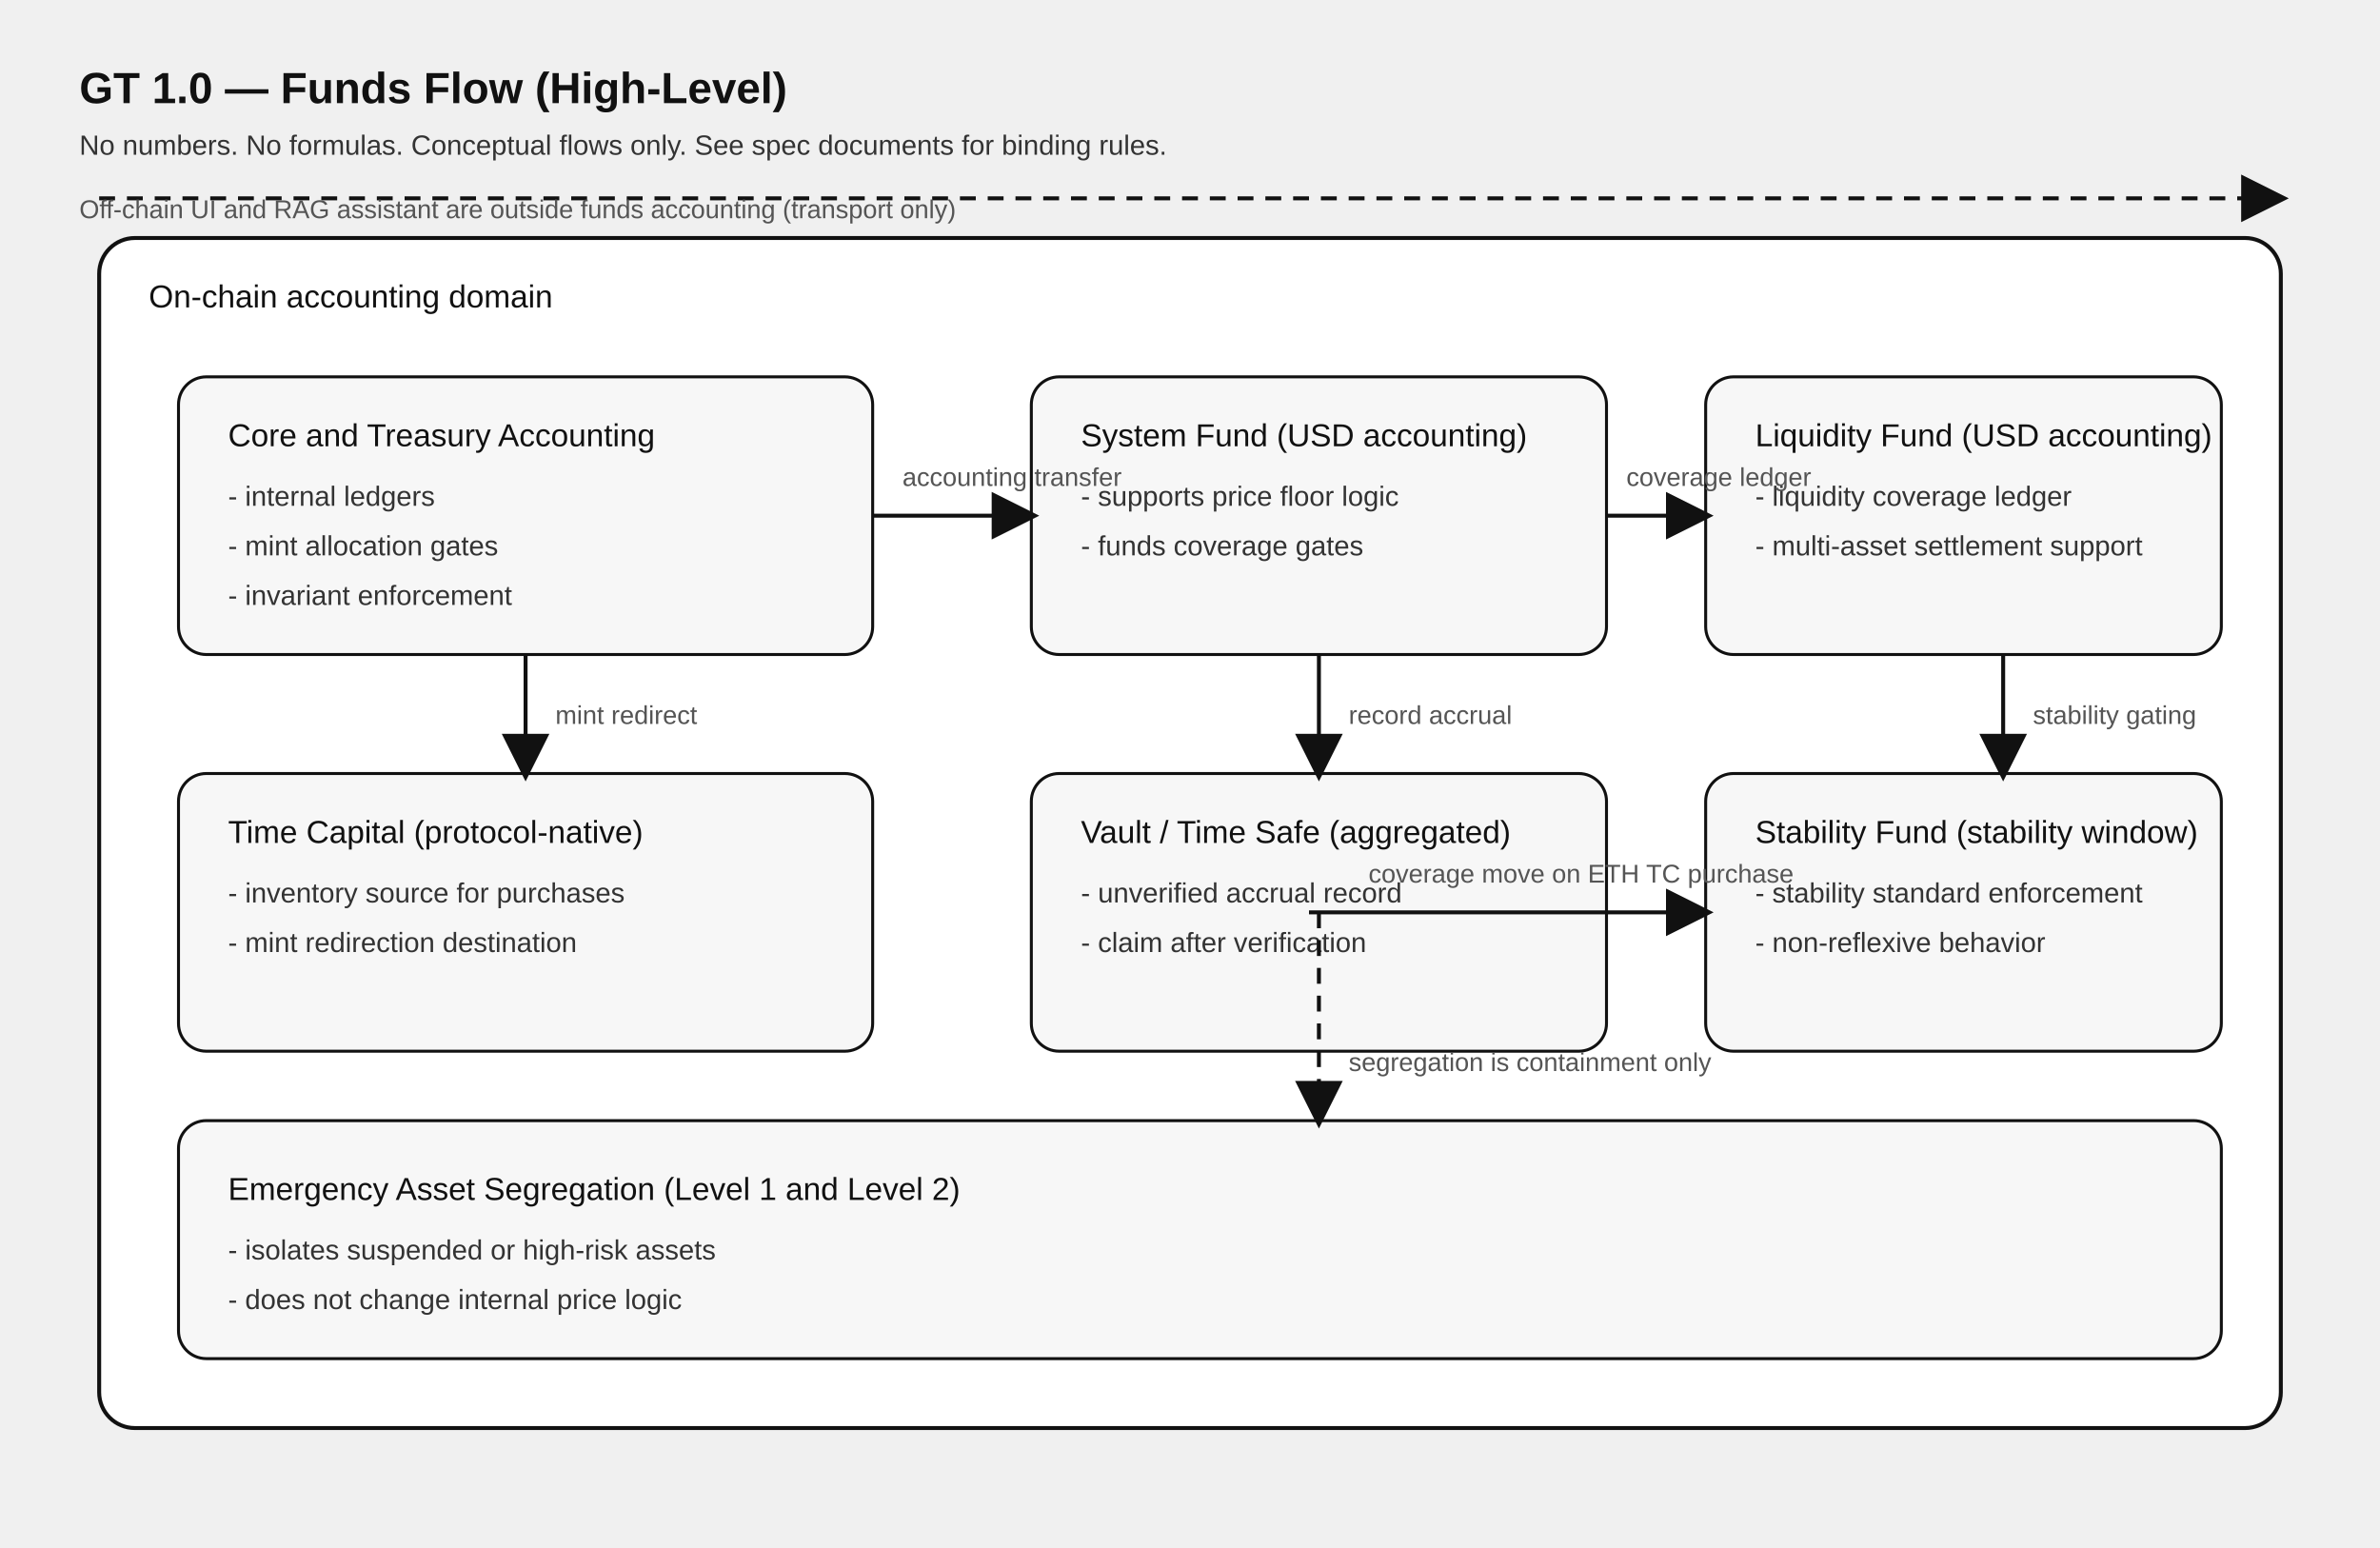
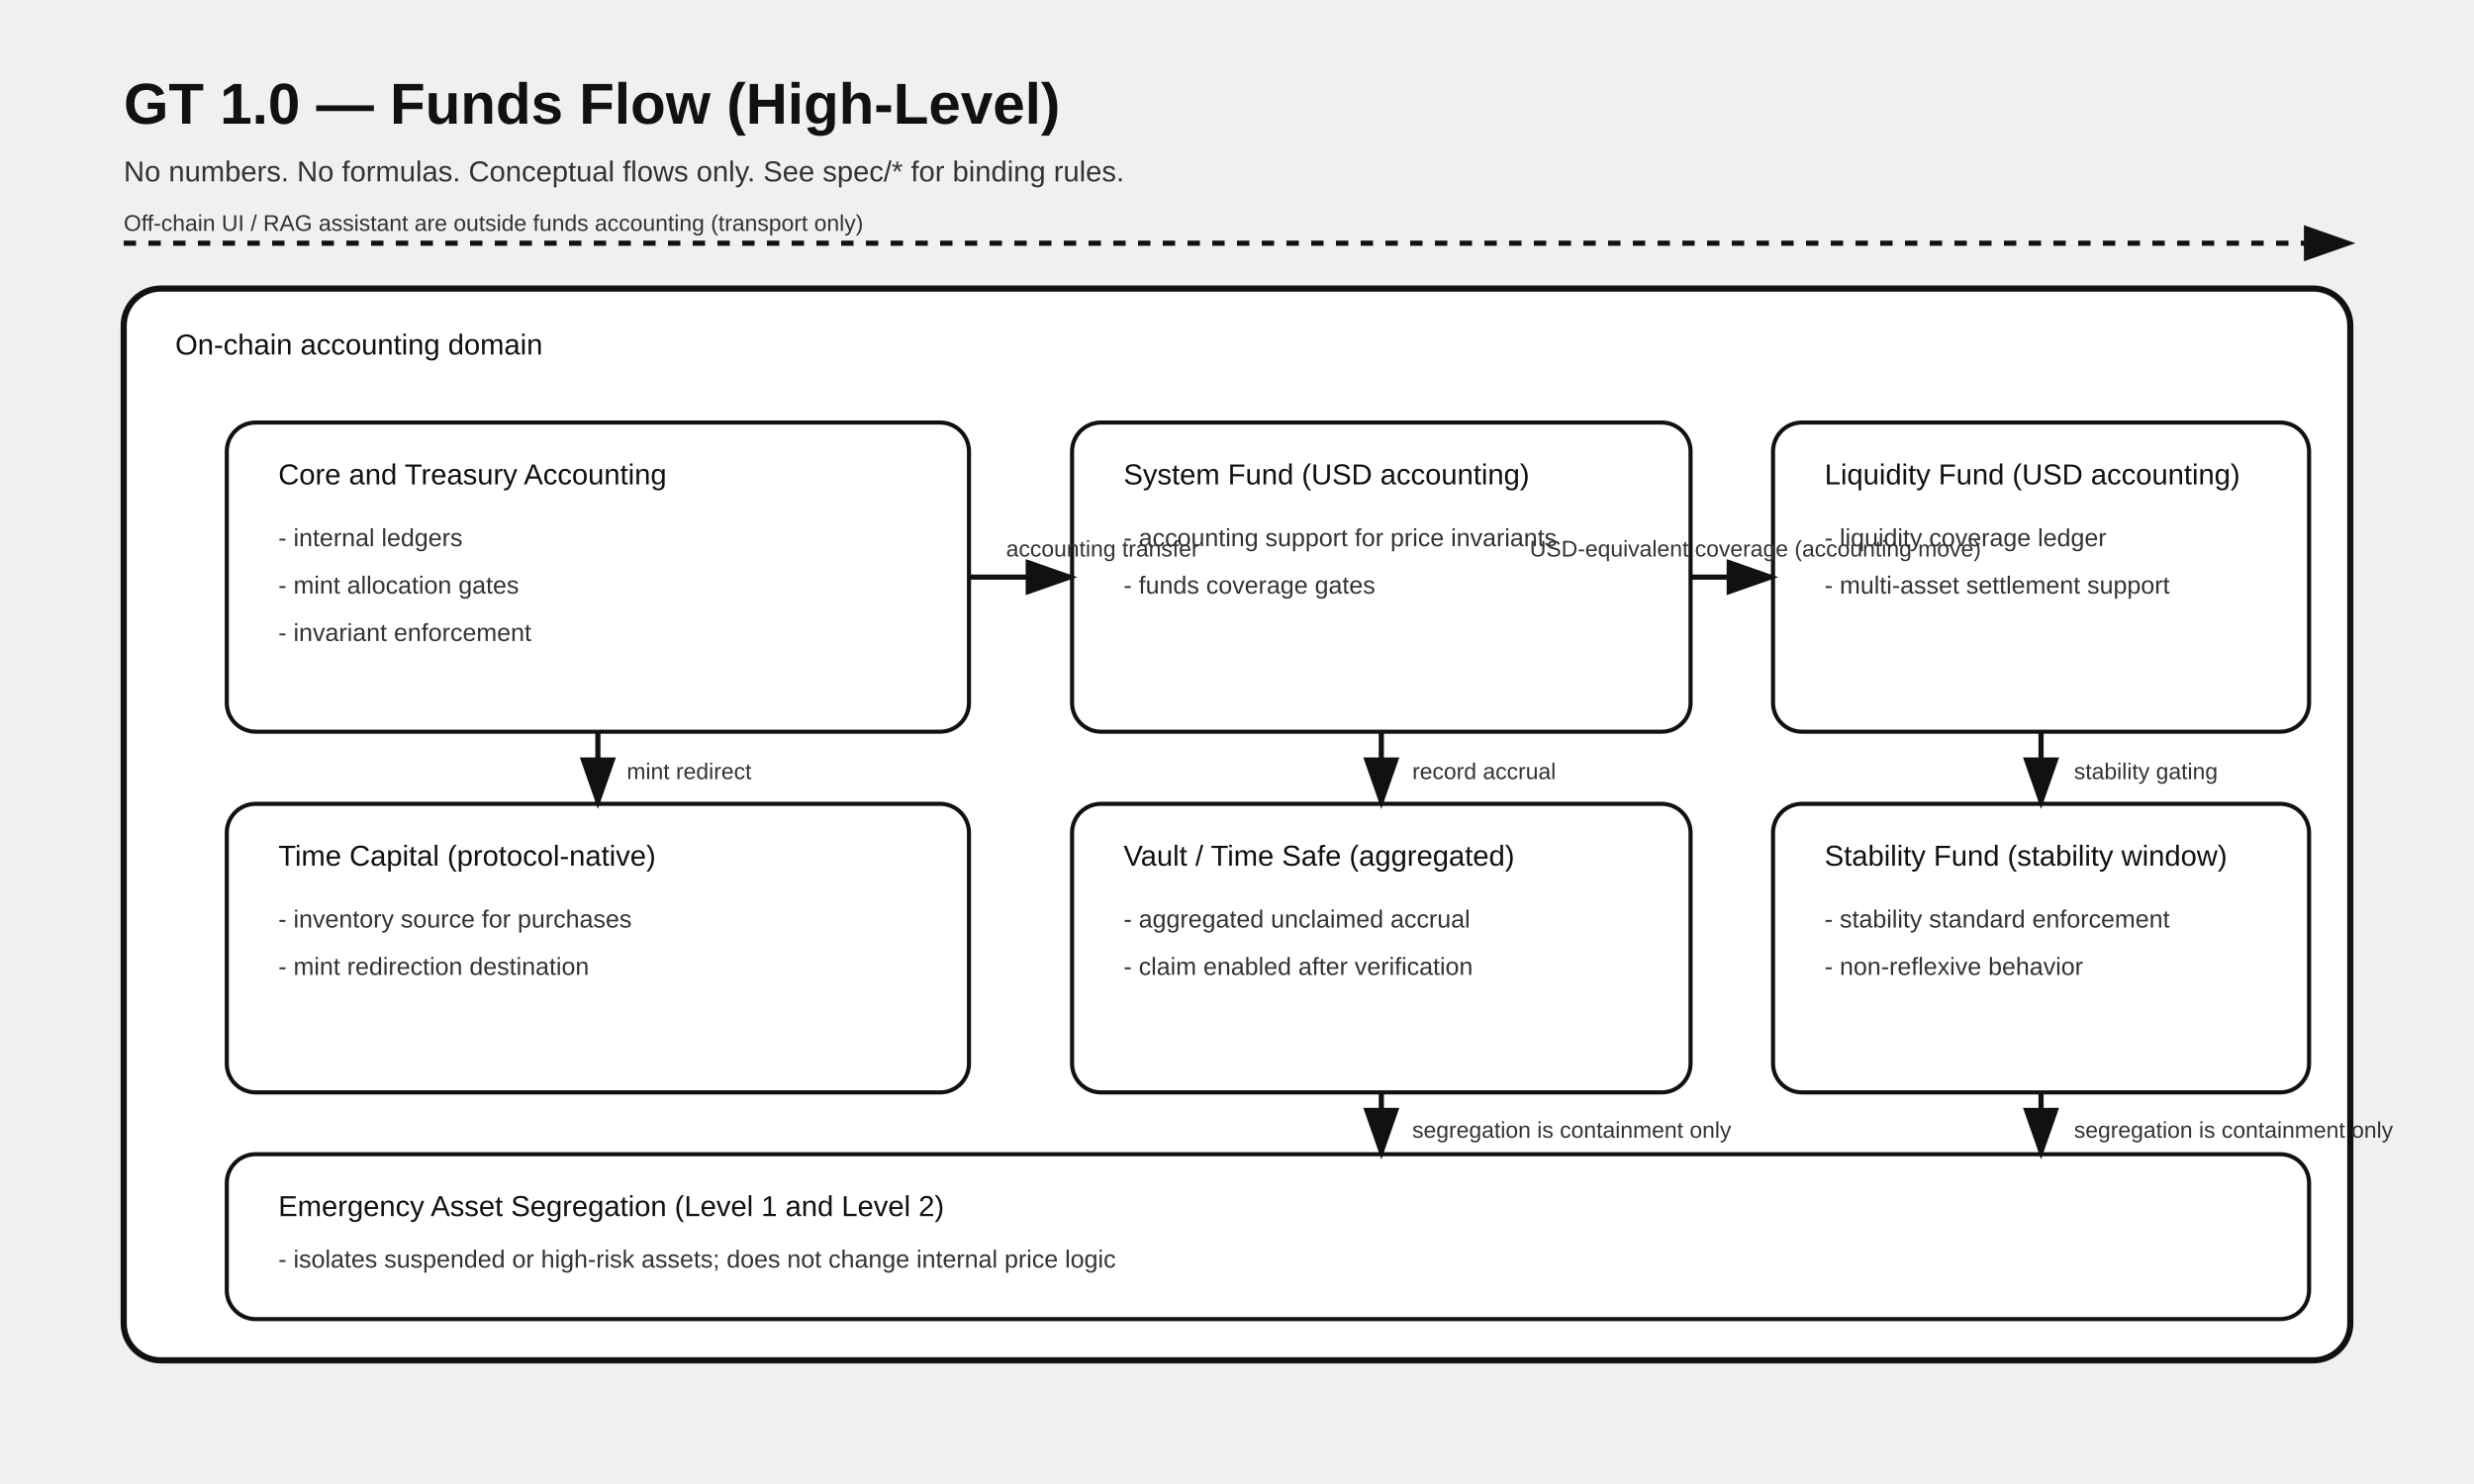
- <svg xmlns="http://www.w3.org/2000/svg" width="1200" height="780" viewBox="0 0 1200 780">
+ <svg xmlns="http://www.w3.org/2000/svg" width="1200" height="720" viewBox="0 0 1200 720">
  <defs>
    <style>
-       .t { font: 16px Arial, sans-serif; fill: #111; }
-       .h { font: 22px Arial, sans-serif; font-weight: 700; fill: #111; }
-       .s { font: 14px Arial, sans-serif; fill: #333; }
-       .tag { font: 13px Arial, sans-serif; fill: #555; }
-       .box { fill: #fff; stroke: #111; stroke-width: 2; }
-       .sub { fill: #f7f7f7; stroke: #111; stroke-width: 1.5; }
-       .edge { stroke: #111; stroke-width: 2; fill: none; marker-end: url(#arrow); }
-       .dash { stroke-dasharray: 8 6; }
+       .title { font: 700 28px Arial, Helvetica, sans-serif; fill:#111; }
+       .subtitle { font: 14px Arial, Helvetica, sans-serif; fill:#333; }
+       .label { font: 14px Arial, Helvetica, sans-serif; fill:#111; }
+       .small { font: 12px Arial, Helvetica, sans-serif; fill:#333; }
+       .tiny { font: 11px Arial, Helvetica, sans-serif; fill:#333; }
+       .box { fill:#fff; stroke:#111; stroke-width:2; rx:14; ry:14; }
+       .domain { fill:#fff; stroke:#111; stroke-width:3; rx:18; ry:18; }
+       .arrow { stroke:#111; stroke-width:2.5; fill:none; }
+       .dash { stroke-dasharray:6 6; }
    </style>
-     <marker id="arrow" markerWidth="12" markerHeight="12" refX="10" refY="6" orient="auto">
-       <path d="M0,0 L12,6 L0,12 Z" fill="#111" />
+     <marker id="arrowhead" markerWidth="10" markerHeight="7" refX="9" refY="3.5" orient="auto">
+       <polygon points="0 0, 10 3.5, 0 7" fill="#111" />
    </marker>
  </defs>
-   <text x="40" y="52" class="h">GT 1.0 — Funds Flow (High-Level)</text>
-   <text x="40" y="78" class="s">No numbers. No formulas. Conceptual flows only. See spec documents for binding rules.</text>
-   <rect x="50" y="120" width="1100" height="600" class="box" rx="18" />
-   <text x="75" y="155" class="t">On-chain accounting domain</text>
-   <rect x="90" y="190" width="350" height="140" class="sub" rx="14" />
-   <text x="115" y="225" class="t">Core and Treasury Accounting</text>
-   <text x="115" y="255" class="s">- internal ledgers</text>
-   <text x="115" y="280" class="s">- mint allocation gates</text>
-   <text x="115" y="305" class="s">- invariant enforcement</text>
-   <rect x="520" y="190" width="290" height="140" class="sub" rx="14" />
-   <text x="545" y="225" class="t">System Fund (USD accounting)</text>
-   <text x="545" y="255" class="s">- supports price floor logic</text>
-   <text x="545" y="280" class="s">- funds coverage gates</text>
-   <rect x="860" y="190" width="260" height="140" class="sub" rx="14" />
-   <text x="885" y="225" class="t">Liquidity Fund (USD accounting)</text>
-   <text x="885" y="255" class="s">- liquidity coverage ledger</text>
-   <text x="885" y="280" class="s">- multi-asset settlement support</text>
-   <rect x="90" y="390" width="350" height="140" class="sub" rx="14" />
-   <text x="115" y="425" class="t">Time Capital (protocol-native)</text>
-   <text x="115" y="455" class="s">- inventory source for purchases</text>
-   <text x="115" y="480" class="s">- mint redirection destination</text>
-   <rect x="520" y="390" width="290" height="140" class="sub" rx="14" />
-   <text x="545" y="425" class="t">Vault / Time Safe (aggregated)</text>
-   <text x="545" y="455" class="s">- unverified accrual record</text>
-   <text x="545" y="480" class="s">- claim after verification</text>
-   <rect x="860" y="390" width="260" height="140" class="sub" rx="14" />
-   <text x="885" y="425" class="t">Stability Fund (stability window)</text>
-   <text x="885" y="455" class="s">- stability standard enforcement</text>
-   <text x="885" y="480" class="s">- non-reflexive behavior</text>
-   <rect x="90" y="565" width="1030" height="120" class="sub" rx="14" />
-   <text x="115" y="605" class="t">Emergency Asset Segregation (Level 1 and Level 2)</text>
-   <text x="115" y="635" class="s">- isolates suspended or high-risk assets</text>
-   <text x="115" y="660" class="s">- does not change internal price logic</text>
-   <path d="M 440 260 L 520 260" class="edge" />
-   <text x="455" y="245" class="tag">accounting transfer</text>
-   <path d="M 810 260 L 860 260" class="edge" />
-   <text x="820" y="245" class="tag">coverage ledger</text>
-   <path d="M 265 330 L 265 390" class="edge" />
-   <text x="280" y="365" class="tag">mint redirect</text>
-   <path d="M 665 330 L 665 390" class="edge" />
-   <text x="680" y="365" class="tag">record accrual</text>
-   <path d="M 1010 330 L 1010 390" class="edge" />
-   <text x="1025" y="365" class="tag">stability gating</text>
-   <path d="M 660 460 L 860 460" class="edge" />
-   <text x="690" y="445" class="tag">coverage move on ETH TC purchase</text>
-   <path d="M 665 460 L 665 565" class="edge dash" />
-   <text x="680" y="540" class="tag">segregation is containment only</text>
-   <rect x="50" y="35" width="1100" height="0" fill="none" stroke="none" />
-   <path d="M 50 100 L 1150 100" class="edge dash" marker-end="" />
-   <text x="40" y="110" class="tag">Off-chain UI and RAG assistant are outside funds accounting (transport only)</text>
+   <text x="60" y="60" class="title">GT 1.0 — Funds Flow (High-Level)</text>
+   <text x="60" y="88" class="subtitle">No numbers. No formulas. Conceptual flows only. See spec/* for binding rules.</text>
+   <line x1="60" y1="118" x2="1140" y2="118" class="arrow dash" marker-end="url(#arrowhead)" />
+   <text x="60" y="112" class="tiny">Off-chain UI / RAG assistant are outside funds accounting (transport only)</text>
+   <rect x="60" y="140" width="1080" height="520" class="domain" />
+   <text x="85" y="172" class="label">On-chain accounting domain</text>
+   <rect x="110" y="205" width="360" height="150" class="box" />
+   <text x="135" y="235" class="label">Core and Treasury Accounting</text>
+   <text x="135" y="265" class="small">- internal ledgers</text>
+   <text x="135" y="288" class="small">- mint allocation gates</text>
+   <text x="135" y="311" class="small">- invariant enforcement</text>
+   <rect x="520" y="205" width="300" height="150" class="box" />
+   <text x="545" y="235" class="label">System Fund (USD accounting)</text>
+   <text x="545" y="265" class="small">- accounting support for price invariants</text>
+   <text x="545" y="288" class="small">- funds coverage gates</text>
+   <rect x="860" y="205" width="260" height="150" class="box" />
+   <text x="885" y="235" class="label">Liquidity Fund (USD accounting)</text>
+   <text x="885" y="265" class="small">- liquidity coverage ledger</text>
+   <text x="885" y="288" class="small">- multi-asset settlement support</text>
+   <rect x="110" y="390" width="360" height="140" class="box" />
+   <text x="135" y="420" class="label">Time Capital (protocol-native)</text>
+   <text x="135" y="450" class="small">- inventory source for purchases</text>
+   <text x="135" y="473" class="small">- mint redirection destination</text>
+   <rect x="520" y="390" width="300" height="140" class="box" />
+   <text x="545" y="420" class="label">Vault / Time Safe (aggregated)</text>
+   <text x="545" y="450" class="small">- aggregated unclaimed accrual</text>
+   <text x="545" y="473" class="small">- claim enabled after verification</text>
+   <rect x="860" y="390" width="260" height="140" class="box" />
+   <text x="885" y="420" class="label">Stability Fund (stability window)</text>
+   <text x="885" y="450" class="small">- stability standard enforcement</text>
+   <text x="885" y="473" class="small">- non-reflexive behavior</text>
+   <rect x="110" y="560" width="1010" height="80" class="box" />
+   <text x="135" y="590" class="label">Emergency Asset Segregation (Level 1 and Level 2)</text>
+   <text x="135" y="615" class="small">- isolates suspended or high-risk assets; does not change internal price logic</text>
+   <line x1="470" y1="280" x2="520" y2="280" class="arrow" marker-end="url(#arrowhead)" />
+   <text x="488" y="270" class="tiny">accounting transfer</text>
+   <line x1="820" y1="280" x2="860" y2="280" class="arrow" marker-end="url(#arrowhead)" />
+   <text x="742" y="270" class="tiny">USD-equivalent coverage (accounting move)</text>
+   <line x1="290" y1="355" x2="290" y2="390" class="arrow" marker-end="url(#arrowhead)" />
+   <text x="304" y="378" class="tiny">mint redirect</text>
+   <line x1="670" y1="355" x2="670" y2="390" class="arrow" marker-end="url(#arrowhead)" />
+   <text x="685" y="378" class="tiny">record accrual</text>
+   <line x1="990" y1="355" x2="990" y2="390" class="arrow" marker-end="url(#arrowhead)" />
+   <text x="1006" y="378" class="tiny">stability gating</text>
+   <line x1="670" y1="530" x2="670" y2="560" class="arrow" marker-end="url(#arrowhead)" />
+   <text x="685" y="552" class="tiny">segregation is containment only</text>
+   <line x1="990" y1="530" x2="990" y2="560" class="arrow" marker-end="url(#arrowhead)" />
+   <text x="1006" y="552" class="tiny">segregation is containment only</text>
</svg>
